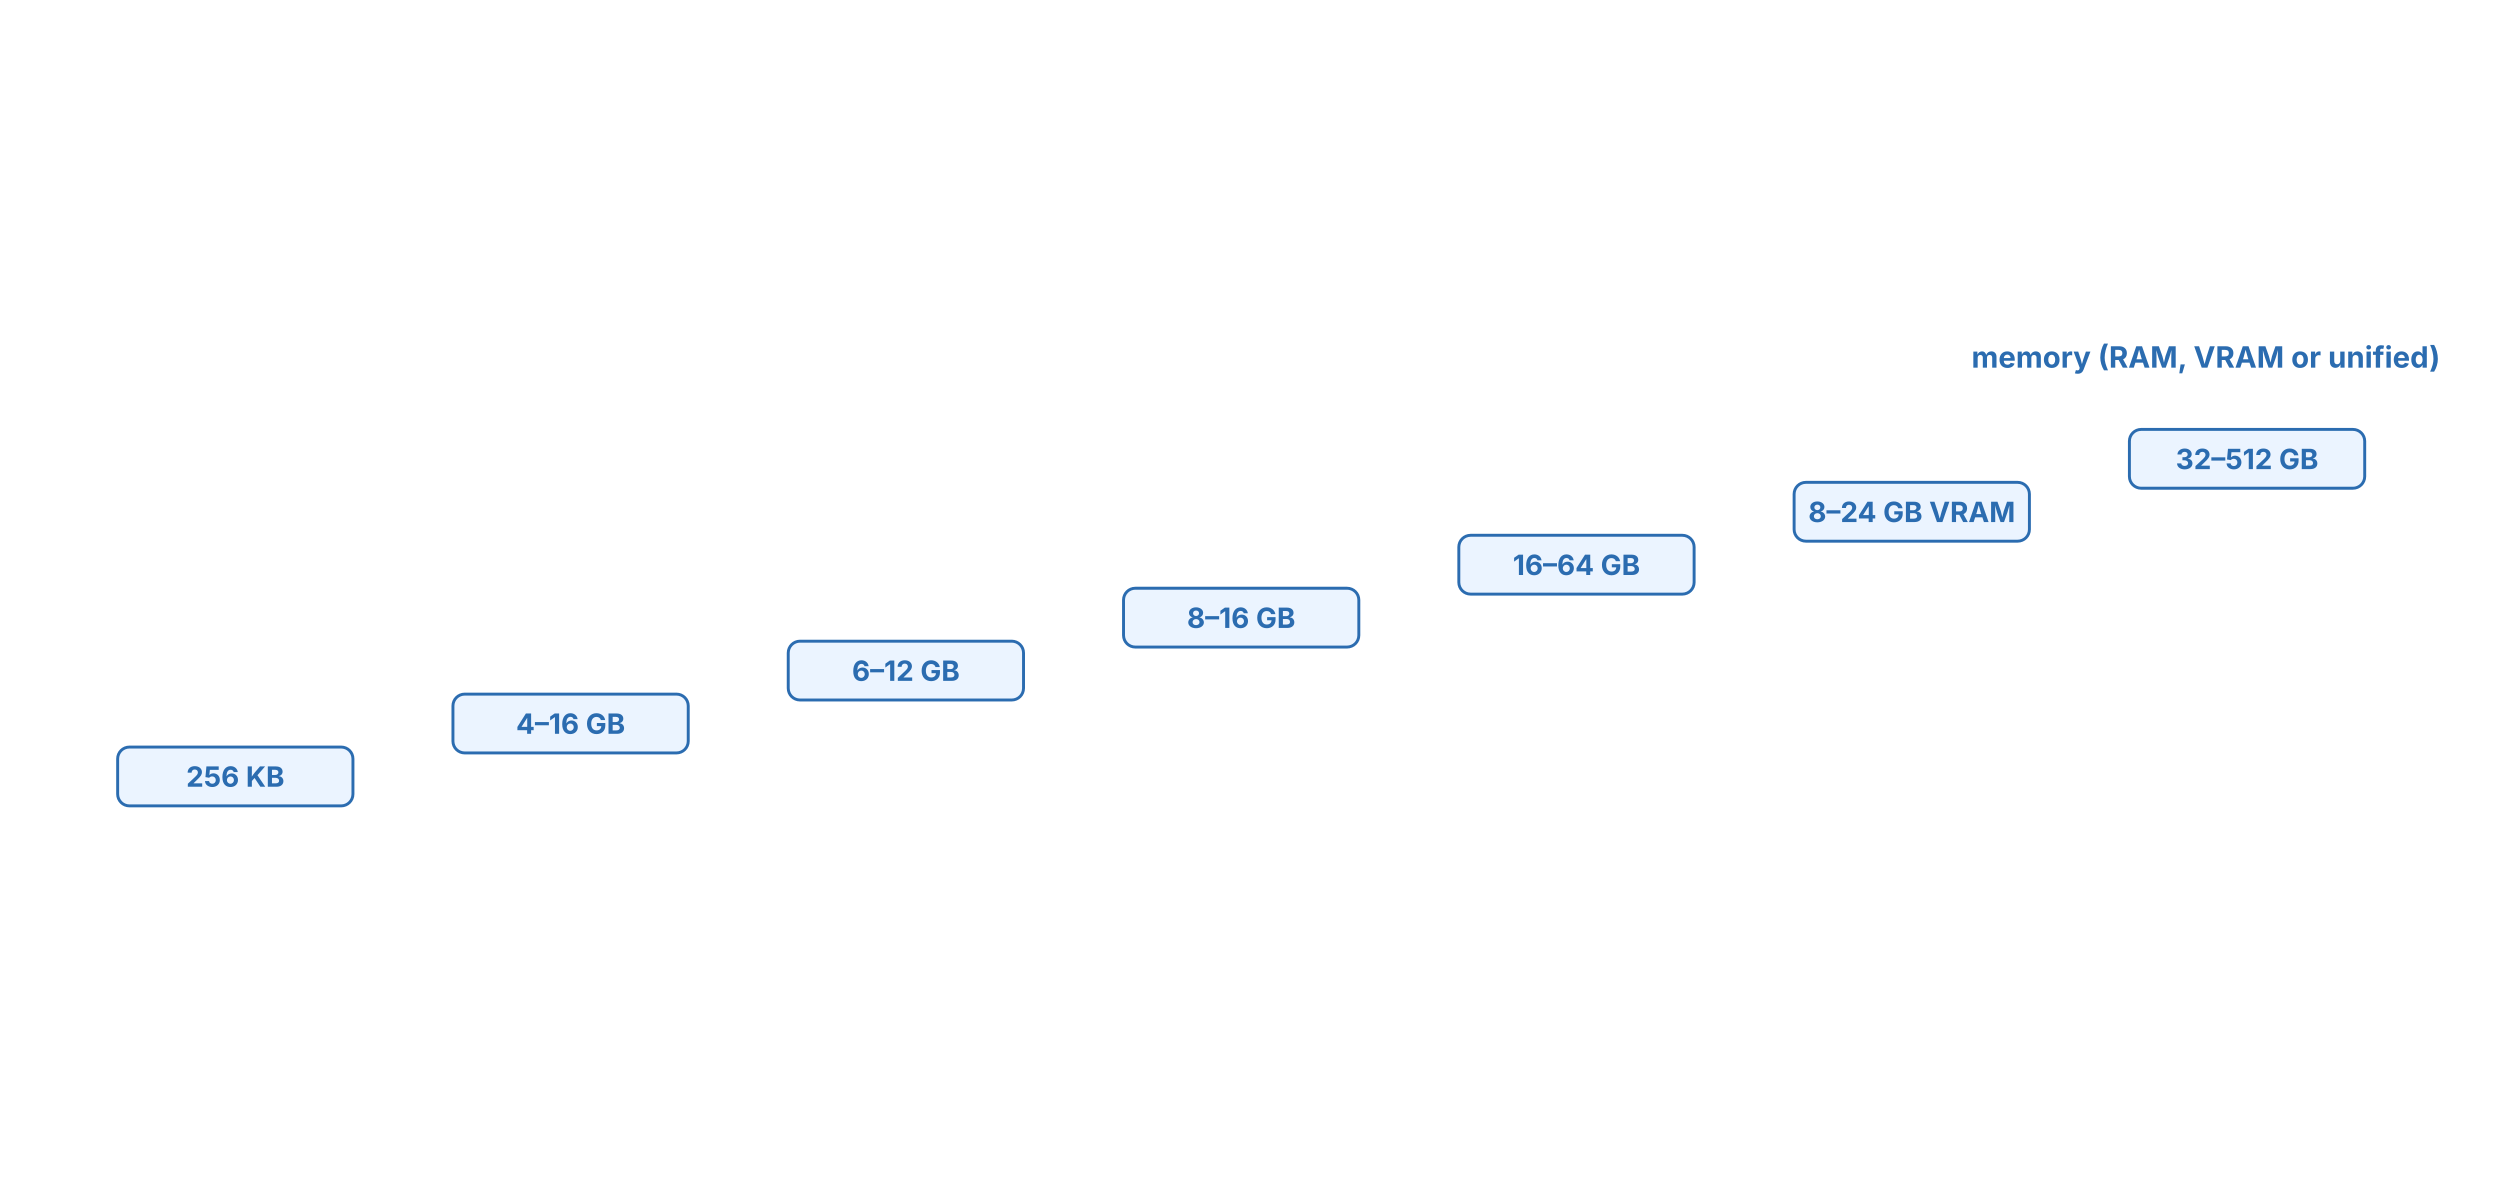
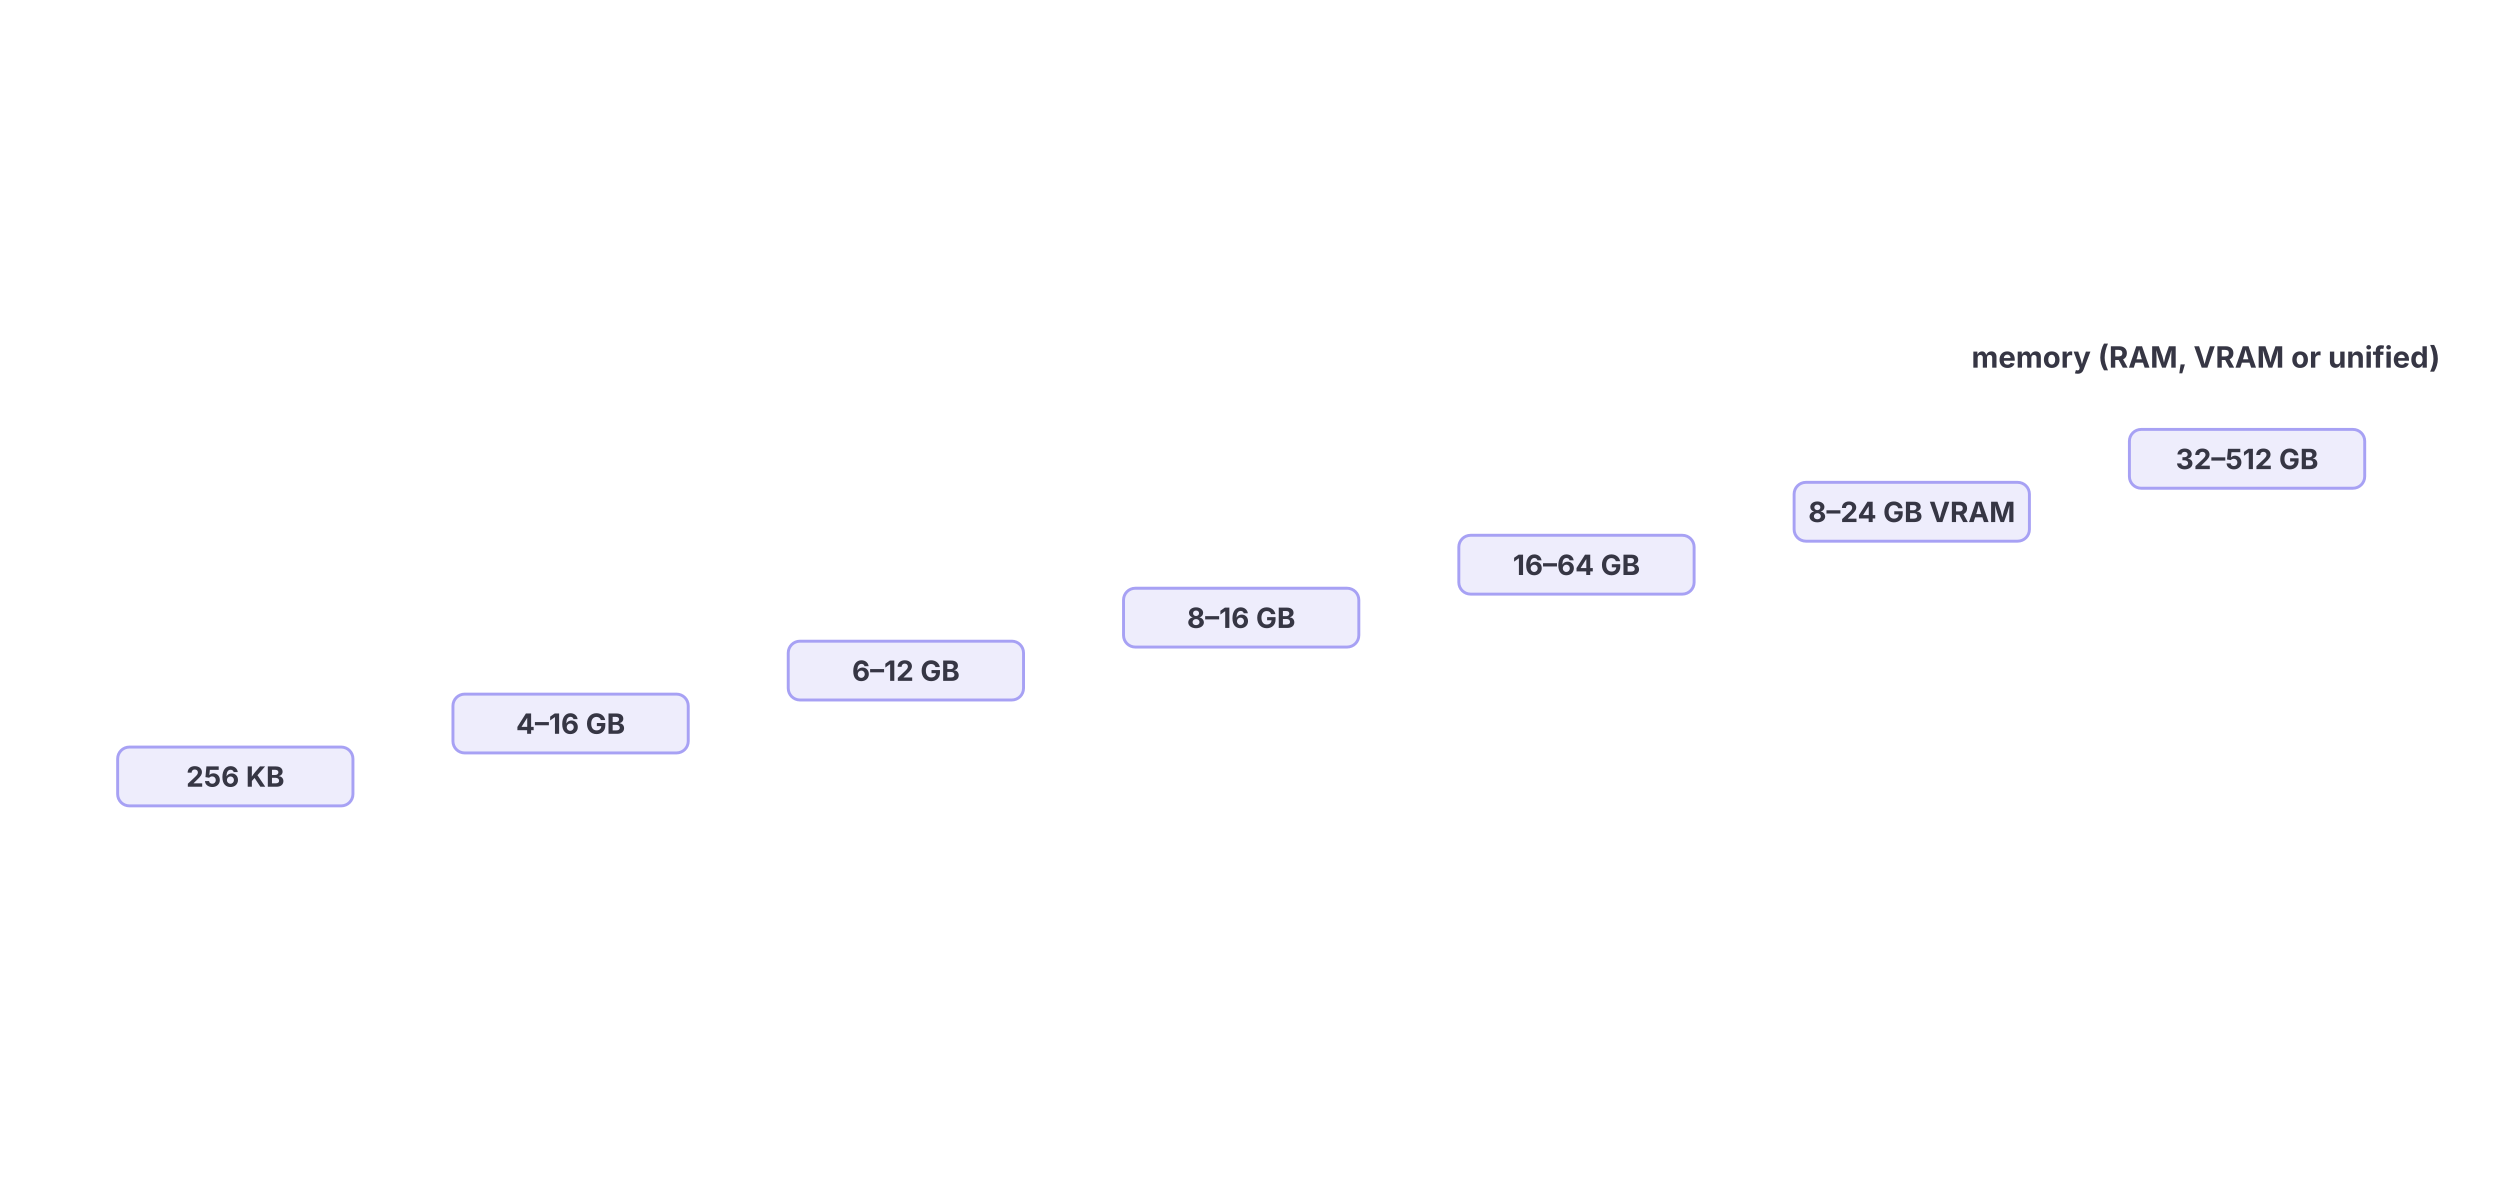
<svg xmlns="http://www.w3.org/2000/svg" viewBox="0 0 1700 800" font-family="Inter, Helvetica Neue, Helvetica, Arial, sans-serif">
  <defs />
-   <rect x="80" y="508" width="160" height="40" rx="8" fill="#ebf4ff" stroke="#2b6cb0" stroke-width="2" />
-   <text x="160.0" y="535" text-anchor="middle" font-size="19" fill="#2b6cb0" font-weight="bold">256 KB</text>
-   <rect x="308" y="472" width="160" height="40" rx="8" fill="#ebf4ff" stroke="#2b6cb0" stroke-width="2" />
-   <text x="388.0" y="499" text-anchor="middle" font-size="19" fill="#2b6cb0" font-weight="bold">4–16 GB</text>
-   <rect x="536" y="436" width="160" height="40" rx="8" fill="#ebf4ff" stroke="#2b6cb0" stroke-width="2" />
-   <text x="616.0" y="463" text-anchor="middle" font-size="19" fill="#2b6cb0" font-weight="bold">6–12 GB</text>
-   <rect x="764" y="400" width="160" height="40" rx="8" fill="#ebf4ff" stroke="#2b6cb0" stroke-width="2" />
-   <text x="844.0" y="427" text-anchor="middle" font-size="19" fill="#2b6cb0" font-weight="bold">8–16 GB</text>
-   <rect x="992" y="364" width="160" height="40" rx="8" fill="#ebf4ff" stroke="#2b6cb0" stroke-width="2" />
-   <text x="1072.0" y="391" text-anchor="middle" font-size="19" fill="#2b6cb0" font-weight="bold">16–64 GB</text>
-   <rect x="1220" y="328" width="160" height="40" rx="8" fill="#ebf4ff" stroke="#2b6cb0" stroke-width="2" />
-   <text x="1300.0" y="355" text-anchor="middle" font-size="19" fill="#2b6cb0" font-weight="bold">8–24 GB VRAM</text>
-   <rect x="1448" y="292" width="160" height="40" rx="8" fill="#ebf4ff" stroke="#2b6cb0" stroke-width="2" />
-   <text x="1528.0" y="319" text-anchor="middle" font-size="19" fill="#2b6cb0" font-weight="bold">32–512 GB</text>
-   <text x="1500" y="250" text-anchor="middle" font-size="20" fill="#2b6cb0" font-weight="bold">memory (RAM, VRAM or unified)</text>
+   <rect x="80" y="508" width="160" height="40" rx="8" fill="#eeedfc" stroke="#A7A1F4" stroke-width="2" />
+   <text x="160.0" y="535" text-anchor="middle" font-size="19" fill="#363644" font-weight="bold">256 KB</text>
+   <rect x="308" y="472" width="160" height="40" rx="8" fill="#eeedfc" stroke="#A7A1F4" stroke-width="2" />
+   <text x="388.0" y="499" text-anchor="middle" font-size="19" fill="#363644" font-weight="bold">4–16 GB</text>
+   <rect x="536" y="436" width="160" height="40" rx="8" fill="#eeedfc" stroke="#A7A1F4" stroke-width="2" />
+   <text x="616.0" y="463" text-anchor="middle" font-size="19" fill="#363644" font-weight="bold">6–12 GB</text>
+   <rect x="764" y="400" width="160" height="40" rx="8" fill="#eeedfc" stroke="#A7A1F4" stroke-width="2" />
+   <text x="844.0" y="427" text-anchor="middle" font-size="19" fill="#363644" font-weight="bold">8–16 GB</text>
+   <rect x="992" y="364" width="160" height="40" rx="8" fill="#eeedfc" stroke="#A7A1F4" stroke-width="2" />
+   <text x="1072.0" y="391" text-anchor="middle" font-size="19" fill="#363644" font-weight="bold">16–64 GB</text>
+   <rect x="1220" y="328" width="160" height="40" rx="8" fill="#eeedfc" stroke="#A7A1F4" stroke-width="2" />
+   <text x="1300.0" y="355" text-anchor="middle" font-size="19" fill="#363644" font-weight="bold">8–24 GB VRAM</text>
+   <rect x="1448" y="292" width="160" height="40" rx="8" fill="#eeedfc" stroke="#A7A1F4" stroke-width="2" />
+   <text x="1528.0" y="319" text-anchor="middle" font-size="19" fill="#363644" font-weight="bold">32–512 GB</text>
+   <text x="1500" y="250" text-anchor="middle" font-size="20" fill="#363644" font-weight="bold">memory (RAM, VRAM or unified)</text>
</svg>
